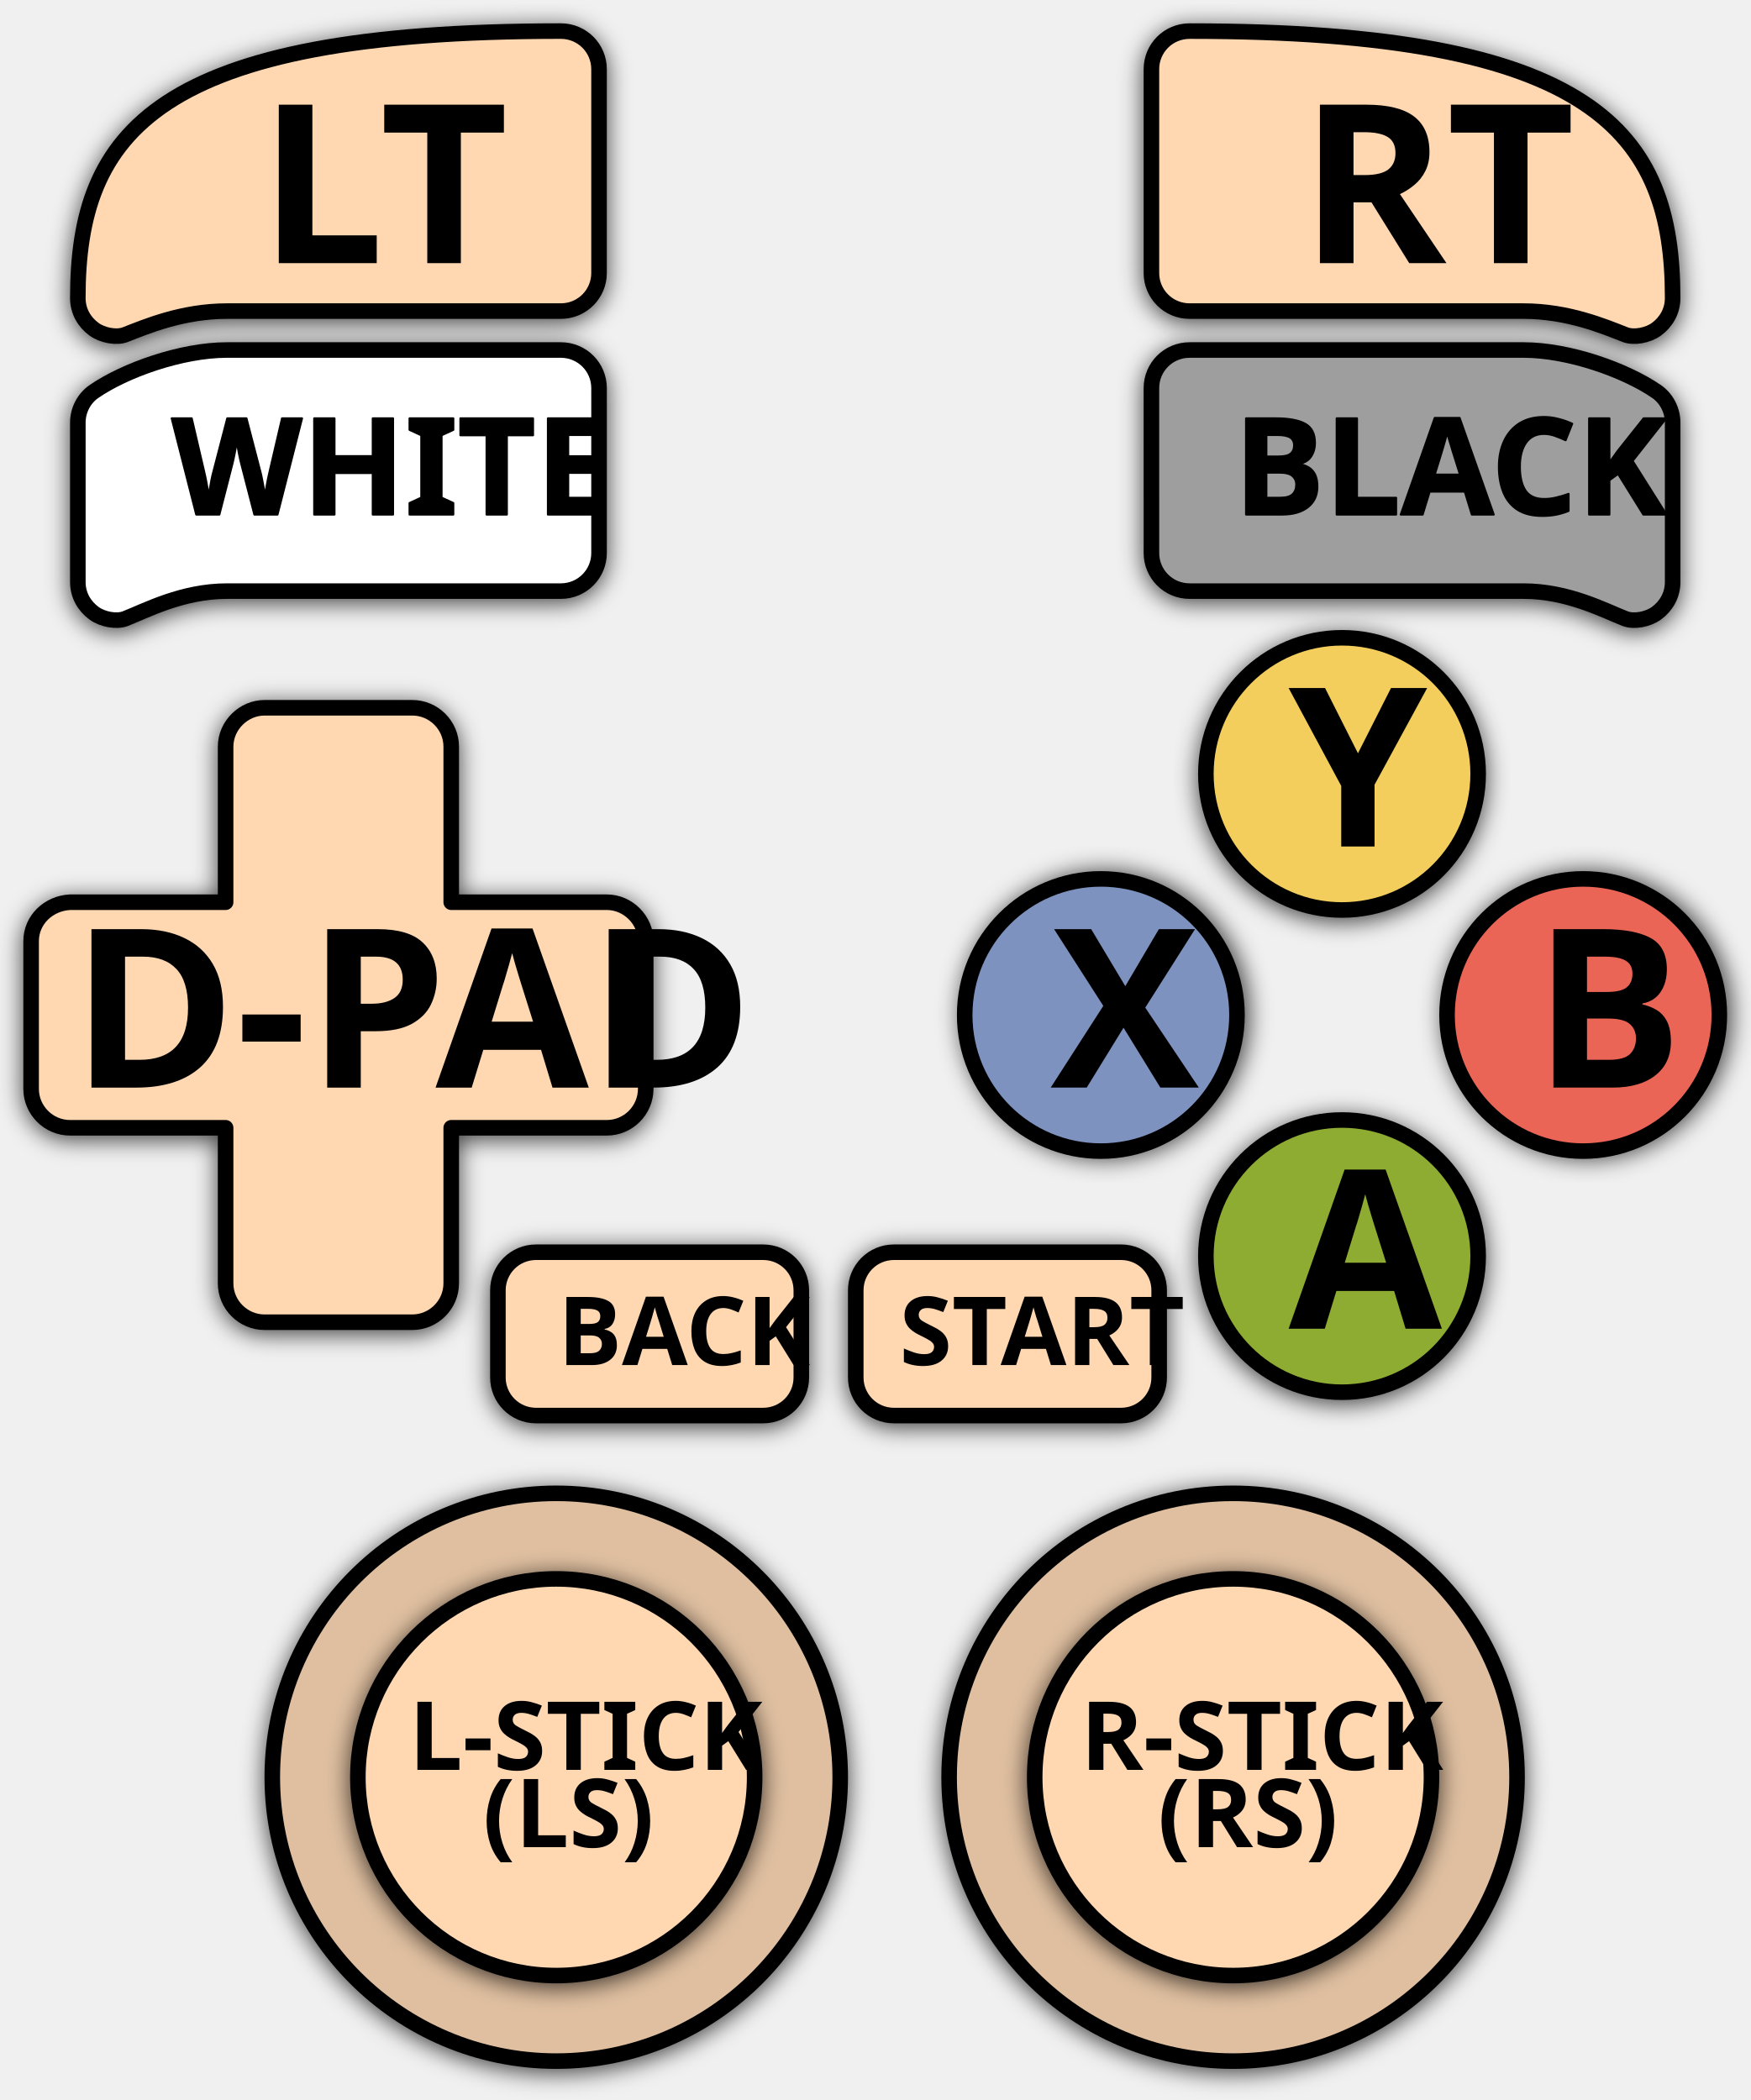
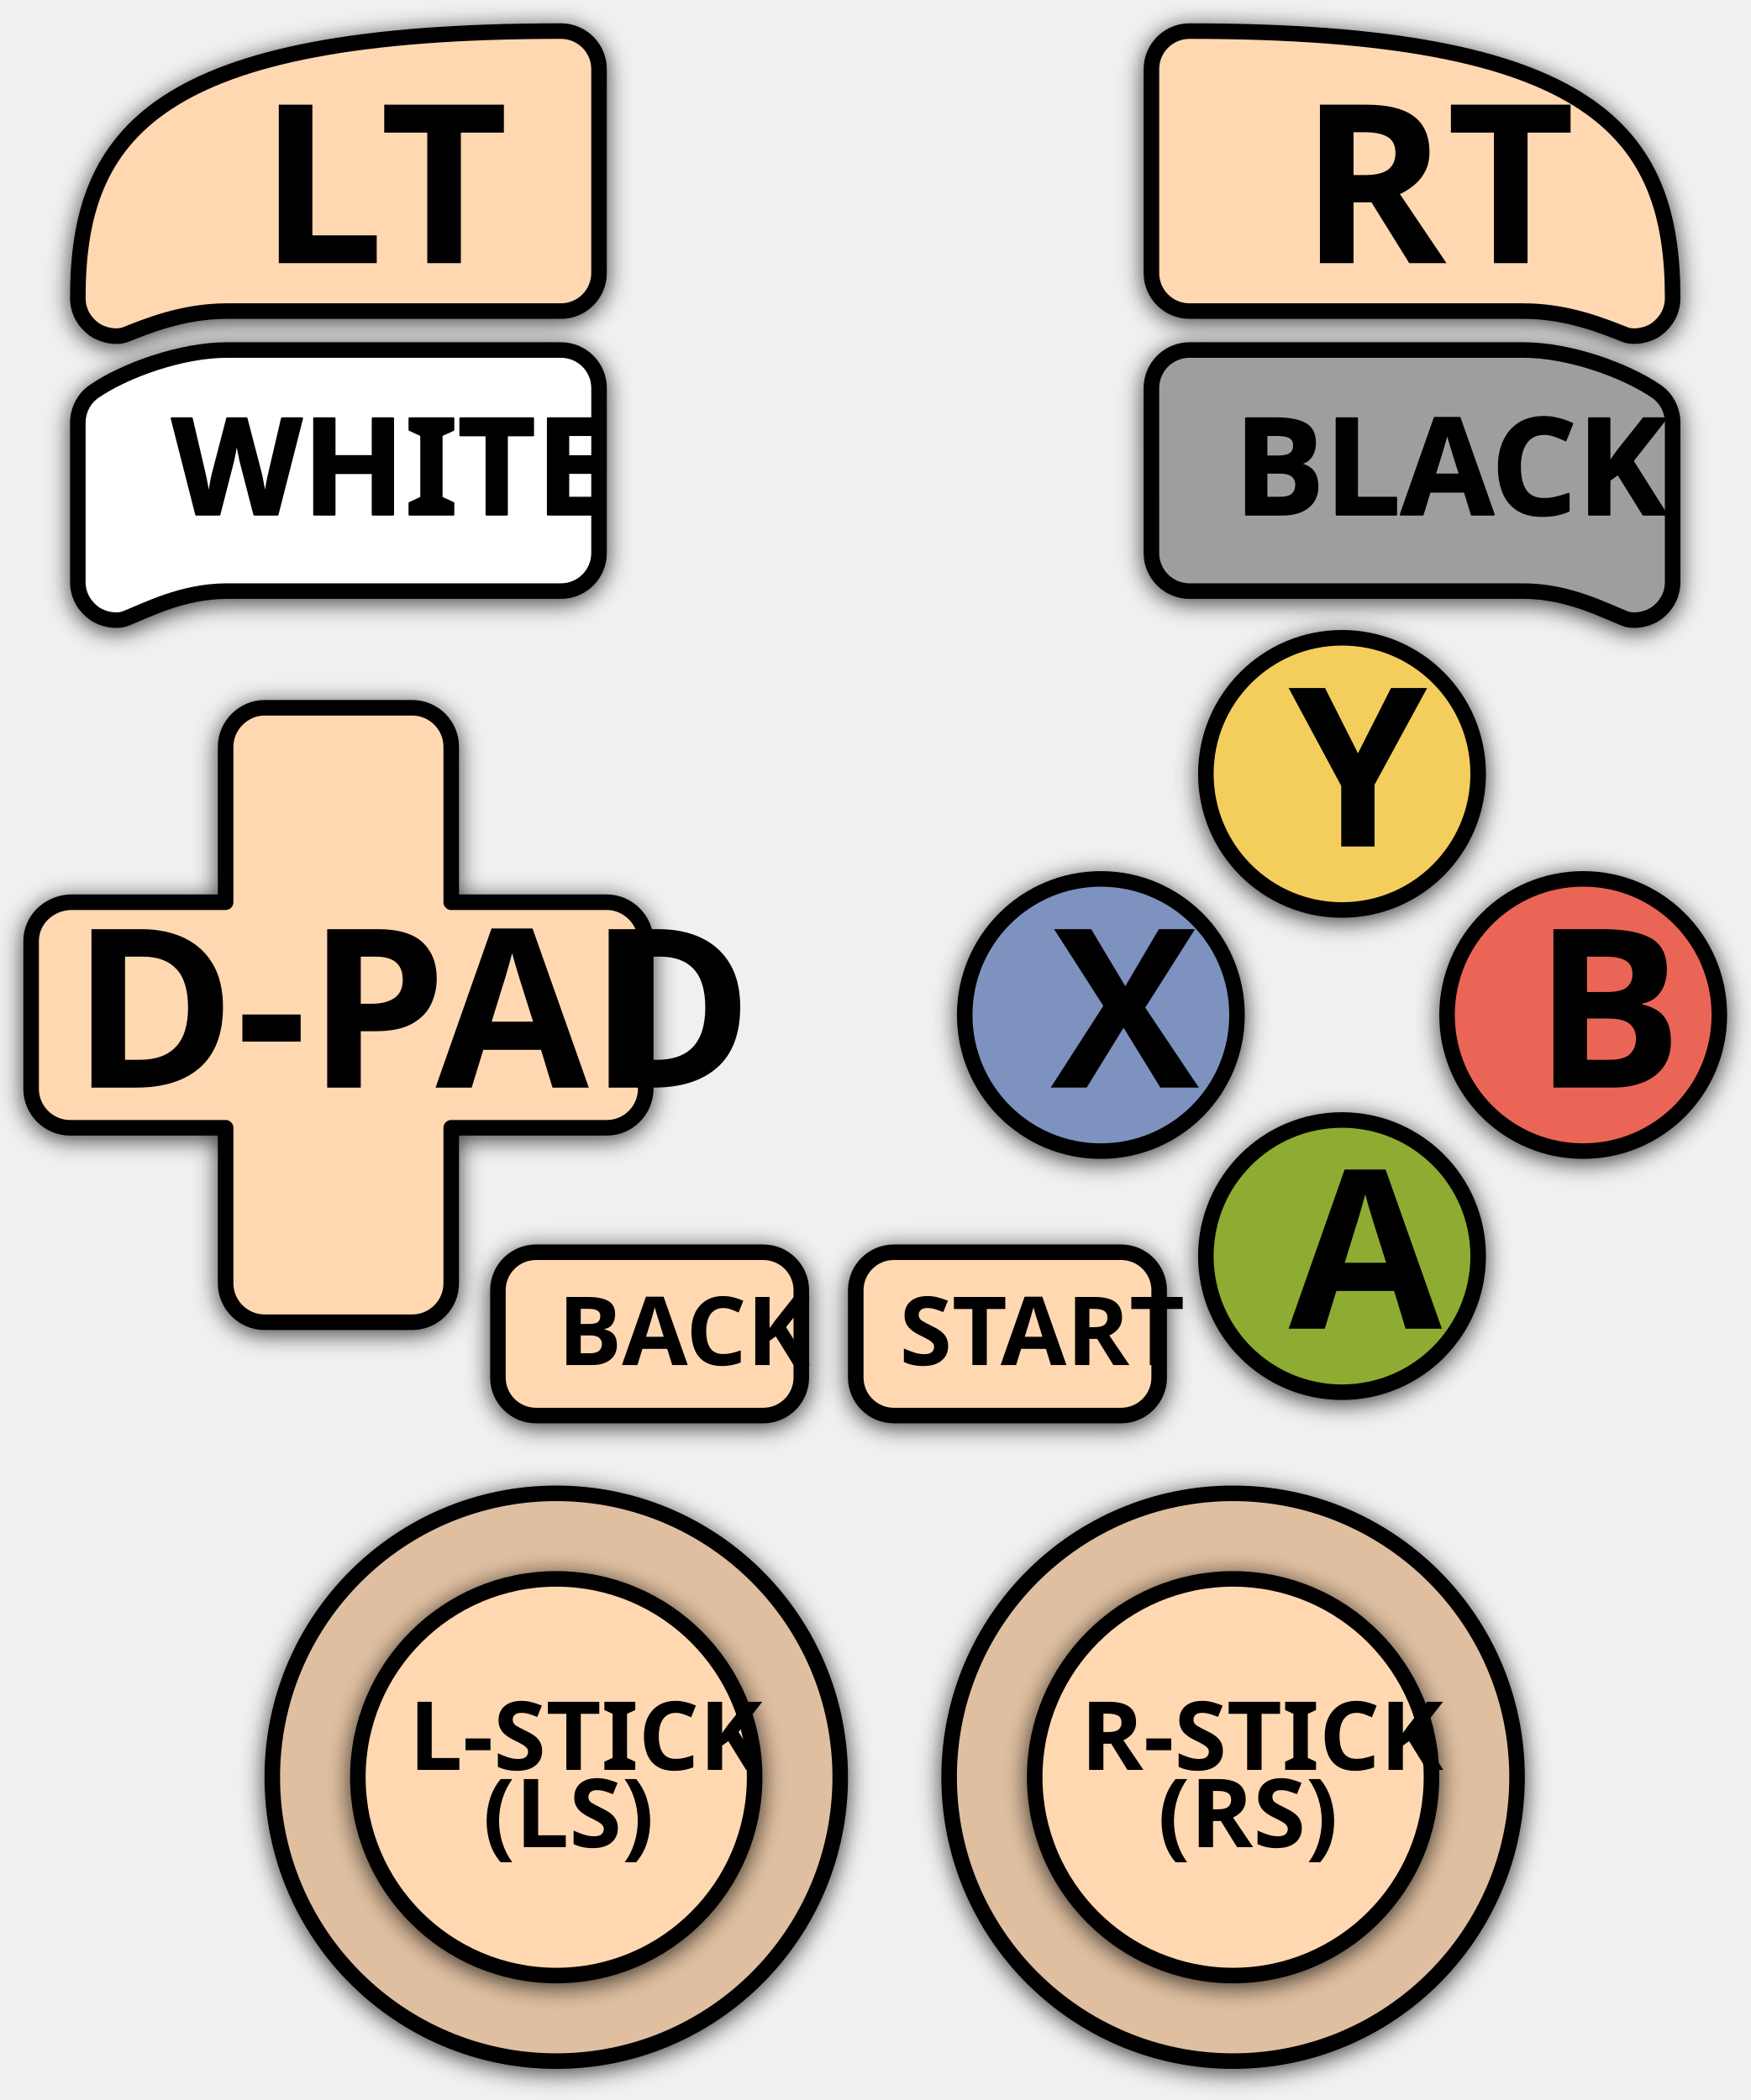
<svg xmlns="http://www.w3.org/2000/svg" version="1.1" id="Layer_3" x="0px" y="0px" viewBox="0 0 225 270" xml:space="preserve" width="225" height="270">
  <defs id="defs75">
    <rect x="41.228" y="199.808" width="55.255" height="51.834" id="rect369361" />
    <rect x="76.739" y="147.344" width="33.368" height="20.844" id="rect127464" />
    <rect x="128.25" y="105.787" width="33.96" height="33.738" id="rect83351" />
    <rect x="127.677" y="105.526" width="34.595" height="33.973" id="rect34999" />
    <rect x="161.554" y="139.782" width="33.152" height="33.894" id="rect24475" />
    <rect x="128.25" y="105.787" width="33.96" height="33.738" id="rect83351-3" />
    <rect x="128.25" y="105.787" width="33.96" height="33.738" id="rect83351-9" />
    <rect x="128.25" y="105.787" width="33.96" height="33.738" id="rect83351-5" />
    <rect x="76.739" y="147.344" width="32.548" height="20.781" id="rect127464-0" />
    <rect x="128.25" y="105.787" width="69.439" height="31.708" id="rect83351-4" />
    <rect x="128.25" y="105.787" width="33.96" height="33.738" id="rect83351-52" />
    <rect x="128.25" y="105.787" width="33.96" height="33.738" id="rect83351-52-6" />
    <rect x="128.25" y="105.787" width="33.96" height="33.738" id="rect83351-37" />
    <rect x="128.25" y="105.787" width="33.96" height="33.738" id="rect83351-3-9" />
    <rect x="128.25" y="105.787" width="33.96" height="33.738" id="rect83351-9-2" />
    <rect x="128.25" y="105.787" width="33.96" height="33.738" id="rect83351-5-7" />
    <rect x="76.739" y="147.344" width="33.368" height="20.844" id="rect127464-7" />
    <rect x="76.739" y="147.344" width="32.548" height="20.781" id="rect127464-0-5" />
    <rect x="128.25" y="105.787" width="69.439" height="31.708" id="rect83351-4-1" />
    <rect x="128.25" y="105.787" width="33.96" height="33.738" id="rect83351-52-67" />
    <rect x="128.25" y="105.787" width="33.96" height="33.738" id="rect83351-52-6-8" />
    <rect x="128.25" y="105.787" width="69.439" height="31.708" id="rect83351-4-1-4" />
    <rect x="128.25" y="105.787" width="69.439" height="31.708" id="rect83351-4-1-4-4" />
    <rect x="128.25" y="105.787" width="69.439" height="31.708" id="rect83351-4-1-4-9" />
    <rect x="128.25" y="105.787" width="69.439" height="31.708" id="rect83351-4-1-4-4-4" />
    <rect x="76.739" y="147.344" width="65.207" height="14.331" id="rect127464-7-2" />
    <rect x="76.739" y="147.344" width="65.207" height="14.331" id="rect127464-7-2-8" />
    <rect x="76.739" y="147.344" width="33.368" height="20.844" id="rect127464-7-5" />
    <rect x="76.739" y="147.344" width="65.207" height="14.331" id="rect127464-7-2-2" />
    <rect x="76.739" y="147.344" width="65.207" height="14.331" id="rect127464-7-2-8-1" />
    <rect x="76.739" y="147.344" width="32.548" height="20.781" id="rect127464-0-5-4" />
    <rect x="128.25" y="105.787" width="33.96" height="33.738" id="rect83351-37-3" />
    <rect x="128.25" y="105.787" width="33.96" height="33.738" id="rect83351-3-9-2" />
    <rect x="128.25" y="105.787" width="33.96" height="33.738" id="rect83351-9-2-3" />
    <rect x="128.25" y="105.787" width="33.96" height="33.738" id="rect83351-5-7-8" />
    <rect x="128.25" y="105.787" width="69.439" height="31.708" id="rect83351-4-1-1" />
    <rect x="128.25" y="105.787" width="69.439" height="31.708" id="rect83351-4-1-4-8" />
    <rect x="128.25" y="105.787" width="69.439" height="31.708" id="rect83351-4-1-4-9-1" />
    <rect x="128.25" y="105.787" width="33.96" height="33.738" id="rect83351-52-67-5" />
    <rect x="128.25" y="105.787" width="33.96" height="33.738" id="rect83351-52-6-8-9" />
    <rect x="128.25" y="105.787" width="69.439" height="31.708" id="rect83351-4-1-4-4-2" />
    <rect x="128.25" y="105.787" width="69.439" height="31.708" id="rect83351-4-1-4-4-4-7" />
    <rect x="128.25" y="105.787" width="69.439" height="31.708" id="rect83351-4-1-4-9-2" />
    <rect x="128.25" y="105.787" width="54.922" height="28.684" id="rect83351-4-1-4-6" />
    <rect x="128.25" y="105.787" width="54.922" height="28.684" id="rect83351-4-1-4-6-6" />
    <rect x="128.25" y="105.787" width="54.922" height="28.684" id="rect83351-4-1-4-6-6-5" />
    <rect x="128.25" y="105.787" width="54.922" height="28.684" id="rect83351-4-1-4-6-5" />
    <rect x="128.25" y="105.787" width="28.869" height="28.839" id="rect83351-4-1-4-6-9" />
    <rect x="128.25" y="105.787" width="28.869" height="28.839" id="rect83351-4-1-4-6-9-7" />
    <rect x="128.25" y="105.787" width="28.869" height="28.839" id="rect83351-4-1-4-6-9-0" />
    <rect x="128.25" y="105.787" width="28.869" height="28.839" id="rect83351-4-1-4-6-9-0-2" />
    <rect x="128.25" y="105.787" width="54.922" height="28.684" id="rect83351-4-1-4-6-5-7" />
    <rect x="128.25" y="105.787" width="54.922" height="28.684" id="rect83351-4-1-4-6-5-72" />
    <rect x="128.25" y="105.787" width="54.922" height="28.684" id="rect83351-4-1-4-6-5-72-2" />
    <rect x="128.25" y="105.787" width="30.806" height="28.718" id="rect83351-4-1-4-6-5-7-5" />
    <rect x="128.25" y="105.787" width="30.806" height="28.718" id="rect83351-4-1-4-6-5-7-5-2" />
    <rect x="128.25" y="105.787" width="30.806" height="28.718" id="rect83351-4-1-4-6-5-7-5-26" />
    <rect x="128.25" y="105.787" width="30.806" height="28.718" id="rect83351-4-1-4-6-5-7-5-4" />
    <rect x="76.739" y="147.344" width="33.368" height="20.844" id="rect127464-7-4" />
    <rect x="76.739" y="147.344" width="33.368" height="19.215" id="rect127464-7-4-8" />
    <rect x="76.739" y="147.344" width="44.004" height="35.334" id="rect127464-7-4-8-8" />
    <rect x="76.739" y="147.344" width="44.004" height="35.334" id="rect127464-7-4-8-8-8" />
    <rect x="41.228" y="199.808" width="55.255" height="51.834" id="rect369361-1" />
    <rect x="41.228" y="199.808" width="86.232" height="35.141" id="rect369361-0" />
    <rect x="128.25" y="105.787" width="81.862" height="29.811" id="rect83351-4-1-4-6-5-7-5-2-1" />
    <rect x="128.25" y="105.787" width="54.922" height="28.684" id="rect83351-4-1-4-6-5-72-2-6" />
    <rect x="128.25" y="105.787" width="54.922" height="28.684" id="rect83351-4-1-4-6-5-72-2-6-6" />
    <rect x="128.25" y="105.787" width="54.922" height="28.684" id="rect83351-4-1-4-6-5-72-2-6-6-8" />
    <rect x="128.25" y="105.787" width="77.274" height="28.684" id="rect83351-4-1-4-6-5-72-2-6-6-0" />
    <rect x="128.25" y="105.787" width="33.275" height="27.809" id="rect83351-4-1-4-6-5-72-2-6-6-5" />
    <rect x="128.25" y="105.787" width="33.275" height="27.809" id="rect83351-4-1-4-6-5-72-2-6-6-5-7" />
    <rect x="128.25" y="105.787" width="33.275" height="27.809" id="rect83351-4-1-4-6-5-72-2-6-6-5-7-2" />
    <rect x="128.25" y="105.787" width="33.275" height="27.809" id="rect83351-4-1-4-6-5-72-2-6-6-5-7-5" />
    <rect x="128.25" y="105.787" width="43.668" height="19.897" id="rect83351-4-1-4-6-5-72-2-6-6-0-4" />
    <rect x="128.25" y="105.787" width="77.274" height="28.684" id="rect83351-4-1-4-6-5-72-2-6-6-0-4-6" />
    <rect x="128.25" y="105.787" width="77.274" height="28.684" id="rect83351-4-1-4-6-5-72-2-6-6-0-4-0" />
    <rect x="128.25" y="105.787" width="61.396" height="39.166" id="rect83351-4-1-4-6-5-72-2-6-6-0-4-67" />
    <rect x="128.25" y="105.787" width="43.668" height="19.897" id="rect83351-4-1-4-6-5-72-2-6-6-0-4-3" />
    <rect x="128.25" y="105.787" width="61.396" height="39.166" id="rect83351-4-1-4-6-5-72-2-6-6-0-4-67-2" />
    <filter style="color-interpolation-filters:sRGB;" id="filter108623" x="-0.118" y="-0.219" width="1.236" height="1.462">
      <feFlood flood-opacity="0.75" flood-color="rgb(0,0,0)" result="flood" id="feFlood108613" />
      <feComposite in="flood" in2="SourceGraphic" operator="in" result="composite1" id="feComposite108615" />
      <feGaussianBlur in="composite1" stdDeviation="1.5" result="blur" id="feGaussianBlur108617" />
      <feOffset dx="0" dy="0.5" result="offset" id="feOffset108619" />
      <feComposite in="SourceGraphic" in2="offset" operator="over" result="composite2" id="feComposite108621" />
    </filter>
    <filter style="color-interpolation-filters:sRGB;" id="filter108915" x="-0.072" y="-0.133" width="1.144" height="1.29">
      <feFlood flood-opacity="1" flood-color="rgb(0,0,0)" result="flood" id="feFlood108905" />
      <feComposite in="flood" in2="SourceGraphic" operator="in" result="composite1" id="feComposite108907" />
      <feGaussianBlur in="composite1" stdDeviation="0.75" result="blur" id="feGaussianBlur108909" />
      <feOffset dx="0" dy="0.5" result="offset" id="feOffset108911" />
      <feComposite in="SourceGraphic" in2="offset" operator="over" result="composite2" id="feComposite108913" />
    </filter>
    <rect x="128.25" y="105.787" width="43.668" height="19.897" id="rect83351-4-1-4-6-5-72-2-6-6-0-4-3-4" />
    <rect x="128.25" y="105.787" width="43.668" height="19.897" id="rect83351-4-1-4-6-5-72-2-6-6-0-4-3-47" />
    <rect x="128.25" y="105.787" width="43.668" height="19.897" id="rect83351-4-1-4-6-5-72-2-6-6-0-4-3-8" />
    <rect x="128.25" y="105.787" width="61.396" height="39.166" id="rect83351-4-1-4-6-5-72-2-6-6-0-4-67-1" />
    <rect x="128.25" y="105.787" width="61.396" height="39.166" id="rect83351-4-1-4-6-5-72-2-6-6-0-4-67-1-0" />
    <rect x="128.25" y="105.787" width="61.396" height="39.166" id="rect83351-4-1-4-6-5-72-2-6-6-0-4-67-1-0-9" />
    <rect x="128.25" y="105.787" width="54.922" height="28.684" id="rect83351-4-1-4-6-5-72-2-6-66" />
    <rect x="128.25" y="105.787" width="54.922" height="28.684" id="rect83351-4-1-4-6-5-72-2-9" />
    <rect x="128.25" y="105.787" width="61.396" height="39.166" id="rect83351-4-1-4-6-5-72-2-6-6-0-4-67-2-7" />
    <rect x="128.25" y="105.787" width="61.396" height="39.166" id="rect83351-4-1-4-6-5-72-2-6-6-0-4-67-2-4" />
    <rect x="128.25" y="105.787" width="61.396" height="39.166" id="rect83351-4-1-4-6-5-72-2-6-6-0-4-67-1-0-9-3" />
    <rect x="128.25" y="105.787" width="43.668" height="19.897" id="rect83351-4-1-4-6-5-72-2-6-6-0-4-3-9" />
    <rect x="128.25" y="105.787" width="43.668" height="19.897" id="rect83351-4-1-4-6-5-72-2-6-6-0-4-3-7" />
  </defs>
  <g id="layer2" style="display:none">
    <rect style="display:inline;fill:#000000;fill-opacity:0.25;stroke-width:10.783;stroke-linecap:round;stroke-linejoin:round" id="rect937" width="223" height="278" x="1" y="1" rx="6.977" ry="6.969" />
  </g>
  <g id="layer1">
    <g id="layer8" style="display:inline">
      <path style="display:inline;opacity:1;fill:#ffd8b2;fill-opacity:1;stroke:#000000;stroke-width:2;stroke-linecap:round;stroke-linejoin:round;stroke-miterlimit:4;stroke-dasharray:none;stroke-opacity:1;paint-order:normal;filter:url(#filter108623)" d="M 103,177.112 C 103,179.778 100.843,182 98.091,182 H 68.909 C 66.157,182 64,179.778 64,177.112 v -11.223 c 0,-2.666 2.157,-4.888 4.909,-4.888 H 98.091 c 2.752,0 4.909,2.222 4.909,4.888 z" id="path23-1-9" />
      <path style="display:inline;opacity:1;fill:#ffd8b2;fill-opacity:1;stroke:#000000;stroke-width:2;stroke-linecap:round;stroke-linejoin:round;stroke-miterlimit:4;stroke-dasharray:none;stroke-opacity:1;paint-order:normal;filter:url(#filter108623)" d="m 148.998,177.112 c 0,2.666 -2.157,4.888 -4.909,4.888 h -29.182 c -2.752,0 -4.909,-2.222 -4.909,-4.888 v -11.223 c 0,-2.666 2.157,-4.888 4.909,-4.888 h 29.182 c 2.752,0 4.909,2.222 4.909,4.888 z" id="path23-1-9-2" />
      <text xml:space="preserve" id="text83349-9-6-1-07-17-3-8-9-5-9-4" style="font-style:normal;font-variant:normal;font-weight:bold;font-stretch:normal;font-size:11.054px;line-height:1;font-family:'Entangled Plain BRK';-inkscape-font-specification:'Entangled Plain BRK Bold';font-variant-ligatures:normal;font-variant-position:normal;font-variant-caps:normal;font-variant-numeric:normal;font-variant-alternates:normal;font-variant-east-asian:normal;text-indent:0;text-align:center;text-decoration-line:none;text-decoration-style:solid;text-decoration-color:#000000;letter-spacing:0px;word-spacing:0px;text-transform:none;writing-mode:lr-tb;direction:ltr;text-orientation:mixed;dominant-baseline:auto;baseline-shift:baseline;white-space:pre;shape-inside:url(#rect83351-4-1-4-6-5-72-2-6-6-0-4-3-9);shape-padding:0;shape-margin:0;inline-size:0;display:inline;fill:#000000;fill-opacity:1;stroke:none;stroke-width:0.225;stroke-linecap:round;stroke-linejoin:round;stroke-miterlimit:4;stroke-dasharray:none;stroke-dashoffset:0;stroke-opacity:1;paint-order:stroke fill markers;stop-color:#000000" x="7.898" y="0" transform="matrix(1.109734,0,0,1.109734,-37.05476,48.303)">
-         <tspan x="137.571" y="114.63" id="tspan23837">START</tspan>
+         <tspan x="137.571" y="114.63" id="tspan1276">START</tspan>
      </text>
      <text xml:space="preserve" id="text83349-9-6-1-07-17-3-8-9-5-9-4-2" style="font-style:normal;font-variant:normal;font-weight:bold;font-stretch:normal;font-size:11.054px;line-height:1;font-family:'Entangled Plain BRK';-inkscape-font-specification:'Entangled Plain BRK Bold';font-variant-ligatures:normal;font-variant-position:normal;font-variant-caps:normal;font-variant-numeric:normal;font-variant-alternates:normal;font-variant-east-asian:normal;text-indent:0;text-align:center;text-decoration-line:none;text-decoration-style:solid;text-decoration-color:#000000;letter-spacing:0px;word-spacing:0px;text-transform:none;writing-mode:lr-tb;direction:ltr;text-orientation:mixed;dominant-baseline:auto;baseline-shift:baseline;white-space:pre;shape-inside:url(#rect83351-4-1-4-6-5-72-2-6-6-0-4-3-7);shape-padding:0;shape-margin:0;inline-size:0;display:inline;fill:#000000;fill-opacity:1;stroke:none;stroke-width:0.225;stroke-linecap:round;stroke-linejoin:round;stroke-miterlimit:4;stroke-dasharray:none;stroke-dashoffset:0;stroke-opacity:1;paint-order:stroke fill markers;stop-color:#000000" x="7.898" y="0" transform="matrix(1.109734,0,0,1.109734,-83.05325,48.303)">
-         <tspan x="139.45" y="114.63" id="tspan23839">BACK</tspan>
+         <tspan x="139.45" y="114.63" id="tspan1278">BACK</tspan>
      </text>
    </g>
    <g id="layer7" style="display:inline">
+       <circle style="display:inline;fill:#7e92bf;fill-opacity:1;stroke:#000000;stroke-width:2;stroke-linecap:round;stroke-linejoin:round;stroke-miterlimit:4;stroke-dasharray:none;stroke-opacity:1;paint-order:normal;filter:url(#filter108623)" id="path218689-9-7" cx="141.504" cy="130.502" r="17.5" />
+       <circle style="display:inline;fill:#eb6557;fill-opacity:1;stroke:#000000;stroke-width:2;stroke-linecap:round;stroke-linejoin:round;stroke-miterlimit:4;stroke-dasharray:none;stroke-opacity:1;paint-order:normal;filter:url(#filter108623)" id="path218689-9-6" cx="203.501" cy="130.5" r="17.5" />
      <circle style="fill:#f4ce5d;fill-opacity:1;stroke:#000000;stroke-width:2;stroke-linecap:round;stroke-linejoin:round;stroke-miterlimit:4;stroke-dasharray:none;stroke-opacity:1;paint-order:normal;filter:url(#filter108623)" id="path218689" cx="172.501" cy="99.5" r="17.5" />
      <circle style="display:inline;fill:#8eac31;fill-opacity:1;stroke:#000000;stroke-width:2;stroke-linecap:round;stroke-linejoin:round;stroke-miterlimit:4;stroke-dasharray:none;stroke-opacity:1;paint-order:normal;filter:url(#filter108623)" id="path218689-0" cx="172.501" cy="161.5" r="17.5" />
-       <circle style="display:inline;fill:#7e92bf;fill-opacity:1;stroke:#000000;stroke-width:2;stroke-linecap:round;stroke-linejoin:round;stroke-miterlimit:4;stroke-dasharray:none;stroke-opacity:1;paint-order:normal;filter:url(#filter108623)" id="path218689-9" cx="-130.5" cy="141.501" transform="rotate(-90)" r="17.5" />
-       <circle style="display:inline;fill:#eb6557;fill-opacity:1;stroke:#000000;stroke-width:2;stroke-linecap:round;stroke-linejoin:round;stroke-miterlimit:4;stroke-dasharray:none;stroke-opacity:1;paint-order:normal;filter:url(#filter108623)" id="path218689-0-6" cx="-130.5" cy="203.501" r="17.5" transform="rotate(-90)" />
      <text xml:space="preserve" id="text83349-9-6-1-07-17-3-8-9-8" style="font-style:normal;font-variant:normal;font-weight:bold;font-stretch:normal;font-size:25.712px;line-height:1;font-family:'Entangled Plain BRK';-inkscape-font-specification:'Entangled Plain BRK Bold';font-variant-ligatures:normal;font-variant-position:normal;font-variant-caps:normal;font-variant-numeric:normal;font-variant-alternates:normal;font-variant-east-asian:normal;text-indent:0;text-align:center;text-decoration-line:none;text-decoration-style:solid;text-decoration-color:#000000;letter-spacing:0px;word-spacing:0px;text-transform:none;writing-mode:lr-tb;direction:ltr;text-orientation:mixed;dominant-baseline:auto;baseline-shift:baseline;white-space:pre;shape-inside:url(#rect83351-4-1-4-6-5-72-2-6-6-5);shape-padding:0;shape-margin:0;inline-size:0;display:inline;fill:#000000;fill-opacity:1;stroke:none;stroke-width:0.225;stroke-linecap:round;stroke-linejoin:round;stroke-miterlimit:4;stroke-dasharray:none;stroke-dashoffset:0;stroke-opacity:1;paint-order:stroke fill markers;stop-color:#000000" x="7.898" y="0" transform="matrix(1.109734,0,0,1.109734,11.71513,-31.39179)">
-         <tspan x="138.703" y="126.357" id="tspan23841">Y</tspan>
+         <tspan x="138.703" y="126.357" id="tspan1280">Y</tspan>
      </text>
      <text xml:space="preserve" id="text83349-9-6-1-07-17-3-8-9-8-0" style="font-style:normal;font-variant:normal;font-weight:bold;font-stretch:normal;font-size:25.712px;line-height:1;font-family:'Entangled Plain BRK';-inkscape-font-specification:'Entangled Plain BRK Bold';font-variant-ligatures:normal;font-variant-position:normal;font-variant-caps:normal;font-variant-numeric:normal;font-variant-alternates:normal;font-variant-east-asian:normal;text-indent:0;text-align:center;text-decoration-line:none;text-decoration-style:solid;text-decoration-color:#000000;letter-spacing:0px;word-spacing:0px;text-transform:none;writing-mode:lr-tb;direction:ltr;text-orientation:mixed;dominant-baseline:auto;baseline-shift:baseline;white-space:pre;shape-inside:url(#rect83351-4-1-4-6-5-72-2-6-6-5-7);shape-padding:0;shape-margin:0;inline-size:0;display:inline;fill:#000000;fill-opacity:1;stroke:none;stroke-width:0.225;stroke-linecap:round;stroke-linejoin:round;stroke-miterlimit:4;stroke-dasharray:none;stroke-dashoffset:0;stroke-opacity:1;paint-order:stroke fill markers;stop-color:#000000" x="7.898" y="0" transform="matrix(1.109734,0,0,1.109734,11.71513,30.60821)">
-         <tspan x="138.703" y="126.357" id="tspan23843">A</tspan>
+         <tspan x="138.703" y="126.357" id="tspan1282">A</tspan>
      </text>
      <text xml:space="preserve" id="text83349-9-6-1-07-17-3-8-9-8-0-1" style="font-style:normal;font-variant:normal;font-weight:bold;font-stretch:normal;font-size:25.712px;line-height:1;font-family:'Entangled Plain BRK';-inkscape-font-specification:'Entangled Plain BRK Bold';font-variant-ligatures:normal;font-variant-position:normal;font-variant-caps:normal;font-variant-numeric:normal;font-variant-alternates:normal;font-variant-east-asian:normal;text-indent:0;text-align:center;text-decoration-line:none;text-decoration-style:solid;text-decoration-color:#000000;letter-spacing:0px;word-spacing:0px;text-transform:none;writing-mode:lr-tb;direction:ltr;text-orientation:mixed;dominant-baseline:auto;baseline-shift:baseline;white-space:pre;shape-inside:url(#rect83351-4-1-4-6-5-72-2-6-6-5-7-2);shape-padding:0;shape-margin:0;inline-size:0;display:inline;fill:#000000;fill-opacity:1;stroke:none;stroke-width:0.225;stroke-linecap:round;stroke-linejoin:round;stroke-miterlimit:4;stroke-dasharray:none;stroke-dashoffset:0;stroke-opacity:1;paint-order:stroke fill markers;stop-color:#000000" x="7.898" y="0" transform="matrix(1.109734,0,0,1.109734,43.18404,-0.3917891)">
-         <tspan x="138.703" y="126.357" id="tspan23845">B</tspan>
+         <tspan x="138.703" y="126.357" id="tspan1284">B</tspan>
      </text>
      <text xml:space="preserve" id="text83349-9-6-1-07-17-3-8-9-8-0-3" style="font-style:normal;font-variant:normal;font-weight:bold;font-stretch:normal;font-size:25.712px;line-height:1;font-family:'Entangled Plain BRK';-inkscape-font-specification:'Entangled Plain BRK Bold';font-variant-ligatures:normal;font-variant-position:normal;font-variant-caps:normal;font-variant-numeric:normal;font-variant-alternates:normal;font-variant-east-asian:normal;text-indent:0;text-align:center;text-decoration-line:none;text-decoration-style:solid;text-decoration-color:#000000;letter-spacing:0px;word-spacing:0px;text-transform:none;writing-mode:lr-tb;direction:ltr;text-orientation:mixed;dominant-baseline:auto;baseline-shift:baseline;white-space:pre;shape-inside:url(#rect83351-4-1-4-6-5-72-2-6-6-5-7-5);shape-padding:0;shape-margin:0;inline-size:0;display:inline;fill:#000000;fill-opacity:1;stroke:none;stroke-width:0.225;stroke-linecap:round;stroke-linejoin:round;stroke-miterlimit:4;stroke-dasharray:none;stroke-dashoffset:0;stroke-opacity:1;paint-order:stroke fill markers;stop-color:#000000" x="7.898" y="0" transform="matrix(1.109734,0,0,1.109734,-18.86817,-0.3917891)">
-         <tspan x="138.703" y="126.357" id="tspan23847">X</tspan>
+         <tspan x="138.703" y="126.357" id="tspan1286">X</tspan>
      </text>
    </g>
    <g id="layer9" style="display:inline">
      <path style="display:inline;fill:#ffd8b2;fill-opacity:1;stroke:#000000;stroke-width:2;stroke-linecap:round;stroke-linejoin:round;stroke-miterlimit:4;stroke-dasharray:none;stroke-opacity:1;paint-order:normal;filter:url(#filter108623)" d="m 83,140 c 0,2.74 -2.248,5.006 -5,5 H 58 v 20 c 0,2.752 -2.26,5 -5,5 H 34 c -2.74,0 -5,-2.248 -5,-5 V 145 H 9 c -2.752,0 -5,-2.26 -5,-5 v -19 c 0,-2.74 2.252,-4.863 5,-5 H 29 V 96 c 0,-2.74 2.322,-5 5,-5 h 19 c 2.74,0 5,2.248 5,5 v 20 h 20 c 2.74,0 5.014,2.323 5,5 z" id="path6246" />
      <text xml:space="preserve" id="text83349-9-6-1-07-17-3-8-9-5" style="font-style:normal;font-variant:normal;font-weight:bold;font-stretch:normal;font-size:25.712px;line-height:1;font-family:'Entangled Plain BRK';-inkscape-font-specification:'Entangled Plain BRK Bold';font-variant-ligatures:normal;font-variant-position:normal;font-variant-caps:normal;font-variant-numeric:normal;font-variant-alternates:normal;font-variant-east-asian:normal;text-indent:0;text-align:center;text-decoration-line:none;text-decoration-style:solid;text-decoration-color:#000000;letter-spacing:0px;word-spacing:0px;text-transform:none;writing-mode:lr-tb;direction:ltr;text-orientation:mixed;dominant-baseline:auto;baseline-shift:baseline;white-space:pre;shape-inside:url(#rect83351-4-1-4-6-5-72-2-6-6-0);shape-padding:0;shape-margin:0;inline-size:0;display:inline;fill:#000000;fill-opacity:1;stroke:none;stroke-width:0.225;stroke-linecap:round;stroke-linejoin:round;stroke-miterlimit:4;stroke-dasharray:none;stroke-dashoffset:0;stroke-opacity:1;paint-order:stroke fill markers;stop-color:#000000" x="7.898" y="0" transform="matrix(1.109734,0,0,1.109734,-141.6998,-0.3899094)">
-         <tspan x="135.968" y="126.357" id="tspan23849">D-PAD</tspan>
+         <tspan x="135.968" y="126.357" id="tspan1288">D-PAD</tspan>
      </text>
    </g>
    <g id="layer10" style="display:inline">
      <g id="g977" style="opacity:1;filter:url(#filter108623)">
        <circle style="opacity:1;fill:#dfbfa0;fill-opacity:1;stroke:#000000;stroke-width:2;stroke-linecap:round;stroke-linejoin:round;stroke-miterlimit:4;stroke-dasharray:none;stroke-opacity:1;paint-order:normal" id="path358887" cx="158.5" cy="228.5" r="36.5" />
        <circle style="opacity:1;fill:#ffd8b2;fill-opacity:1;stroke:#000000;stroke-width:2;stroke-linecap:round;stroke-linejoin:round;stroke-miterlimit:4;stroke-dasharray:none;stroke-opacity:1;paint-order:normal;filter:url(#filter108623)" id="path359169" cx="158.5" cy="228.5" r="25.5" />
      </g>
      <g id="g973">
        <circle style="display:inline;fill:#dfbfa0;fill-opacity:1;stroke:#000000;stroke-width:2;stroke-linecap:round;stroke-linejoin:round;stroke-miterlimit:4;stroke-dasharray:none;stroke-opacity:1;paint-order:normal;filter:url(#filter108623)" id="path358887-3" cx="71.5" cy="228.5" r="36.5" />
        <circle style="display:inline;opacity:1;fill:#ffd8b2;fill-opacity:1;stroke:#000000;stroke-width:2;stroke-linecap:round;stroke-linejoin:round;stroke-miterlimit:4;stroke-dasharray:none;stroke-opacity:1;paint-order:normal;filter:url(#filter108623)" id="path359169-9" cx="71.5" cy="228.5" r="25.5" />
      </g>
      <text xml:space="preserve" id="text83349-9-6-1-07-17-3-8-9-5-9-23-9" style="font-style:normal;font-variant:normal;font-weight:bold;font-stretch:normal;font-size:11.054px;line-height:0.81;font-family:'Entangled Plain BRK';-inkscape-font-specification:'Entangled Plain BRK Bold';font-variant-ligatures:normal;font-variant-position:normal;font-variant-caps:normal;font-variant-numeric:normal;font-variant-alternates:normal;font-variant-east-asian:normal;text-indent:0;text-align:center;text-decoration-line:none;text-decoration-style:solid;text-decoration-color:#000000;letter-spacing:0px;word-spacing:0px;text-transform:none;writing-mode:lr-tb;direction:ltr;text-orientation:mixed;dominant-baseline:auto;baseline-shift:baseline;white-space:pre;shape-inside:url(#rect83351-4-1-4-6-5-72-2-6-6-0-4-67-2-7);shape-padding:0;shape-margin:0;inline-size:0;display:inline;fill:#000000;fill-opacity:1;stroke:none;stroke-width:0.225;stroke-linecap:round;stroke-linejoin:round;stroke-miterlimit:4;stroke-dasharray:none;stroke-dashoffset:0;stroke-opacity:1;paint-order:stroke fill markers;stop-color:#000000" x="7.898" y="0" transform="matrix(1.109734,0,0,1.109734,-104.8872,101.5176)">
-         <tspan x="141.864" y="113.58" id="tspan23851">L-STICK
+         <tspan x="141.864" y="113.58" id="tspan1290">L-STICK
</tspan>
-         <tspan x="150.447" y="122.533" id="tspan23853">(LS)</tspan>
+         <tspan x="150.447" y="122.533" id="tspan1292">(LS)</tspan>
      </text>
      <text xml:space="preserve" id="text83349-9-6-1-07-17-3-8-9-5-9-23-9-1" style="font-style:normal;font-variant:normal;font-weight:bold;font-stretch:normal;font-size:11.054px;line-height:0.81;font-family:'Entangled Plain BRK';-inkscape-font-specification:'Entangled Plain BRK Bold';font-variant-ligatures:normal;font-variant-position:normal;font-variant-caps:normal;font-variant-numeric:normal;font-variant-alternates:normal;font-variant-east-asian:normal;text-indent:0;text-align:center;text-decoration-line:none;text-decoration-style:solid;text-decoration-color:#000000;letter-spacing:0px;word-spacing:0px;text-transform:none;writing-mode:lr-tb;direction:ltr;text-orientation:mixed;dominant-baseline:auto;baseline-shift:baseline;white-space:pre;shape-inside:url(#rect83351-4-1-4-6-5-72-2-6-6-0-4-67-2-4);shape-padding:0;shape-margin:0;inline-size:0;display:inline;fill:#000000;fill-opacity:1;stroke:none;stroke-width:0.225;stroke-linecap:round;stroke-linejoin:round;stroke-miterlimit:4;stroke-dasharray:none;stroke-dashoffset:0;stroke-opacity:1;paint-order:stroke fill markers;stop-color:#000000" x="7.898" y="0" transform="matrix(1.109734,0,0,1.109734,-17.84986,101.5176)">
-         <tspan x="141.234" y="113.58" id="tspan23855">R-STICK
+         <tspan x="141.234" y="113.58" id="tspan1294">R-STICK
</tspan>
-         <tspan x="150.187" y="122.533" id="tspan23857">(RS)</tspan>
+         <tspan x="150.187" y="122.533" id="tspan1296">(RS)</tspan>
      </text>
    </g>
    <g id="layer4" style="display:inline">
      <path style="display:inline;opacity:1;fill:#ffffff;fill-opacity:1;stroke:#000000;stroke-width:2;stroke-linecap:round;stroke-linejoin:round;stroke-miterlimit:4;stroke-dasharray:none;stroke-opacity:1;paint-order:normal;filter:url(#filter108623)" d="m 77,71.112 c 0,2.666 -2.157,4.888 -4.909,4.888 H 29.167 c -5.736,0 -10.394,2.501 -13.061,3.541 -1.119,0.437 -2.93,0.103 -4.029,-0.704 -1.212,-0.889 -2.072,-2.29 -2.072,-4.006 V 54.329 c 0,-1.626 0.827,-3.132 2.055,-3.981 3.995,-2.761 11.286,-5.346 17.108,-5.346 h 42.924 c 2.752,0 4.909,2.222 4.909,4.888 z" id="path23-1-9-3" />
      <text xml:space="preserve" id="text83349-9-6-1-07-17-3-8-9-5-9-23-8-1-1" style="font-style:normal;font-variant:normal;font-weight:bold;font-stretch:normal;font-size:15.619px;line-height:0.81;font-family:'Entangled Plain BRK';-inkscape-font-specification:'Entangled Plain BRK Bold';font-variant-ligatures:normal;font-variant-position:normal;font-variant-caps:normal;font-variant-numeric:normal;font-variant-alternates:normal;font-variant-east-asian:normal;text-indent:0;text-align:center;text-decoration-line:none;text-decoration-style:solid;text-decoration-color:#000000;letter-spacing:0px;word-spacing:0px;text-transform:none;writing-mode:lr-tb;direction:ltr;text-orientation:mixed;dominant-baseline:auto;baseline-shift:baseline;white-space:pre;shape-inside:url(#rect83351-4-1-4-6-5-72-2-6-6-0-4-67-1-0-9);shape-padding:0;shape-margin:0;inline-size:0;display:inline;fill:#000000;fill-opacity:1;stroke:#000000;stroke-width:0.225;stroke-linecap:round;stroke-linejoin:round;stroke-miterlimit:4;stroke-dasharray:none;stroke-dashoffset:0;stroke-opacity:1;paint-order:stroke fill markers;stop-color:#000000" x="7.898" y="0" transform="matrix(1.109734,0,0,1.109734,-131.6526,-63.45121)">
-         <tspan x="138.517" y="116.799" id="tspan23859">WHITE</tspan>
+         <tspan x="138.517" y="116.799" id="tspan1298">WHITE</tspan>
      </text>
      <path style="display:inline;opacity:1;fill:#9e9e9e;fill-opacity:1;stroke:#000000;stroke-width:2;stroke-linecap:round;stroke-linejoin:round;stroke-miterlimit:4;stroke-dasharray:none;stroke-opacity:1;paint-order:normal;filter:url(#filter108623)" d="m 148.005,71.112 c 0,2.666 2.157,4.888 4.909,4.888 h 42.924 c 5.736,0 10.394,2.501 13.061,3.541 1.119,0.437 2.93,0.103 4.029,-0.704 C 214.14,77.948 215,76.547 215,74.832 V 54.329 c 0,-1.626 -0.827,-3.132 -2.055,-3.981 -3.995,-2.761 -11.286,-5.346 -17.108,-5.346 h -42.924 c -2.752,0 -4.909,2.222 -4.909,4.888 z" id="path23-1-9-3-1" />
      <text xml:space="preserve" id="text83349-9-6-1-07-17-3-8-9-5-9-23-8-1-1-7" style="font-style:normal;font-variant:normal;font-weight:bold;font-stretch:normal;font-size:15.619px;line-height:0.81;font-family:'Entangled Plain BRK';-inkscape-font-specification:'Entangled Plain BRK Bold';font-variant-ligatures:normal;font-variant-position:normal;font-variant-caps:normal;font-variant-numeric:normal;font-variant-alternates:normal;font-variant-east-asian:normal;text-indent:0;text-align:center;text-decoration-line:none;text-decoration-style:solid;text-decoration-color:#000000;letter-spacing:0px;word-spacing:0px;text-transform:none;writing-mode:lr-tb;direction:ltr;text-orientation:mixed;dominant-baseline:auto;baseline-shift:baseline;white-space:pre;shape-inside:url(#rect83351-4-1-4-6-5-72-2-6-6-0-4-67-1-0-9-3);shape-padding:0;shape-margin:0;inline-size:0;display:inline;fill:#000000;fill-opacity:1;stroke:#000000;stroke-width:0.225;stroke-linecap:round;stroke-linejoin:round;stroke-miterlimit:4;stroke-dasharray:none;stroke-dashoffset:0;stroke-opacity:1;paint-order:stroke fill markers;stop-color:#000000" x="7.898" y="0" transform="matrix(1.109734,0,0,1.109734,3.059215,-63.45121)">
-         <tspan x="140.165" y="116.799" id="tspan23861">BLACK</tspan>
+         <tspan x="140.165" y="116.799" id="tspan1300">BLACK</tspan>
      </text>
    </g>
    <g id="layer6" style="display:inline">
      <path style="display:inline;fill:#ffd8b2;fill-opacity:1;stroke:#000000;stroke-width:2;stroke-linecap:round;stroke-linejoin:round;stroke-miterlimit:4;stroke-dasharray:none;stroke-opacity:1;paint-order:normal;filter:url(#filter108623)" d="m 76.999,35.11 c 0,2.666 -2.157,4.888 -4.909,4.888 H 29.165 c -5.736,0 -10.394,1.988 -13.061,3.028 -1.119,0.437 -2.93,0.103 -4.029,-0.704 -1.212,-0.889 -2.072,-2.29 -2.072,-4.006 0,-21.258 9.99,-34.319 62.087,-34.319 2.752,0 4.909,2.222 4.909,4.888 z" id="path23-1-9-3-3" />
      <path style="display:inline;fill:#ffd8b2;fill-opacity:1;stroke:#000000;stroke-width:2;stroke-linecap:round;stroke-linejoin:round;stroke-miterlimit:4;stroke-dasharray:none;stroke-opacity:1;paint-order:normal;filter:url(#filter108623)" d="m 148.004,35.11 c 0,2.666 2.157,4.888 4.909,4.888 h 42.925 c 5.736,0 10.394,1.988 13.061,3.028 1.119,0.437 2.93,0.103 4.029,-0.704 C 214.14,41.433 215,40.033 215,38.317 215,17.059 205.01,3.998 152.913,3.998 c -2.752,0 -4.909,2.222 -4.909,4.888 z" id="path23-1-9-3-3-0" />
      <text xml:space="preserve" id="text83349-9-6-1-07-17-3" style="font-style:normal;font-variant:normal;font-weight:bold;font-stretch:normal;font-size:25.712px;line-height:1;font-family:'Entangled Plain BRK';-inkscape-font-specification:'Entangled Plain BRK Bold';font-variant-ligatures:normal;font-variant-position:normal;font-variant-caps:normal;font-variant-numeric:normal;font-variant-alternates:normal;font-variant-east-asian:normal;text-indent:0;text-align:center;text-decoration-line:none;text-decoration-style:solid;text-decoration-color:#000000;letter-spacing:0px;word-spacing:0px;text-transform:none;writing-mode:lr-tb;direction:ltr;text-orientation:mixed;dominant-baseline:auto;baseline-shift:baseline;white-space:pre;shape-inside:url(#rect83351-4-1-4-6-5-72-2-9);shape-padding:0;shape-margin:0;inline-size:0;display:inline;fill:#000000;fill-opacity:1;stroke:none;stroke-width:0.225;stroke-linecap:round;stroke-linejoin:round;stroke-miterlimit:4;stroke-dasharray:none;stroke-dashoffset:0;stroke-opacity:1;paint-order:stroke fill markers;stop-color:#000000" x="7.898" y="0" transform="matrix(1.109734,0,0,1.109734,7.350078,-106.3927)">
-         <tspan x="143.948" y="126.357" id="tspan23863">RT</tspan>
+         <tspan x="143.948" y="126.357" id="tspan1302">RT</tspan>
      </text>
      <text xml:space="preserve" id="text83349-9-6-1-07-17-3-8" style="font-style:normal;font-variant:normal;font-weight:bold;font-stretch:normal;font-size:25.712px;line-height:1;font-family:'Entangled Plain BRK';-inkscape-font-specification:'Entangled Plain BRK Bold';font-variant-ligatures:normal;font-variant-position:normal;font-variant-caps:normal;font-variant-numeric:normal;font-variant-alternates:normal;font-variant-east-asian:normal;text-indent:0;text-align:center;text-decoration-line:none;text-decoration-style:solid;text-decoration-color:#000000;letter-spacing:0px;word-spacing:0px;text-transform:none;writing-mode:lr-tb;direction:ltr;text-orientation:mixed;dominant-baseline:auto;baseline-shift:baseline;white-space:pre;shape-inside:url(#rect83351-4-1-4-6-5-72-2-6-66);shape-padding:0;shape-margin:0;inline-size:0;display:inline;fill:#000000;fill-opacity:1;stroke:none;stroke-width:0.225;stroke-linecap:round;stroke-linejoin:round;stroke-miterlimit:4;stroke-dasharray:none;stroke-dashoffset:0;stroke-opacity:1;paint-order:stroke fill markers;stop-color:#000000" x="7.898" y="0" transform="matrix(1.109734,0,0,1.109734,-127.6472,-106.3927)">
-         <tspan x="145.002" y="126.357" id="tspan23865">LT</tspan>
+         <tspan x="145.002" y="126.357" id="tspan1304">LT</tspan>
      </text>
    </g>
  </g>
</svg>
